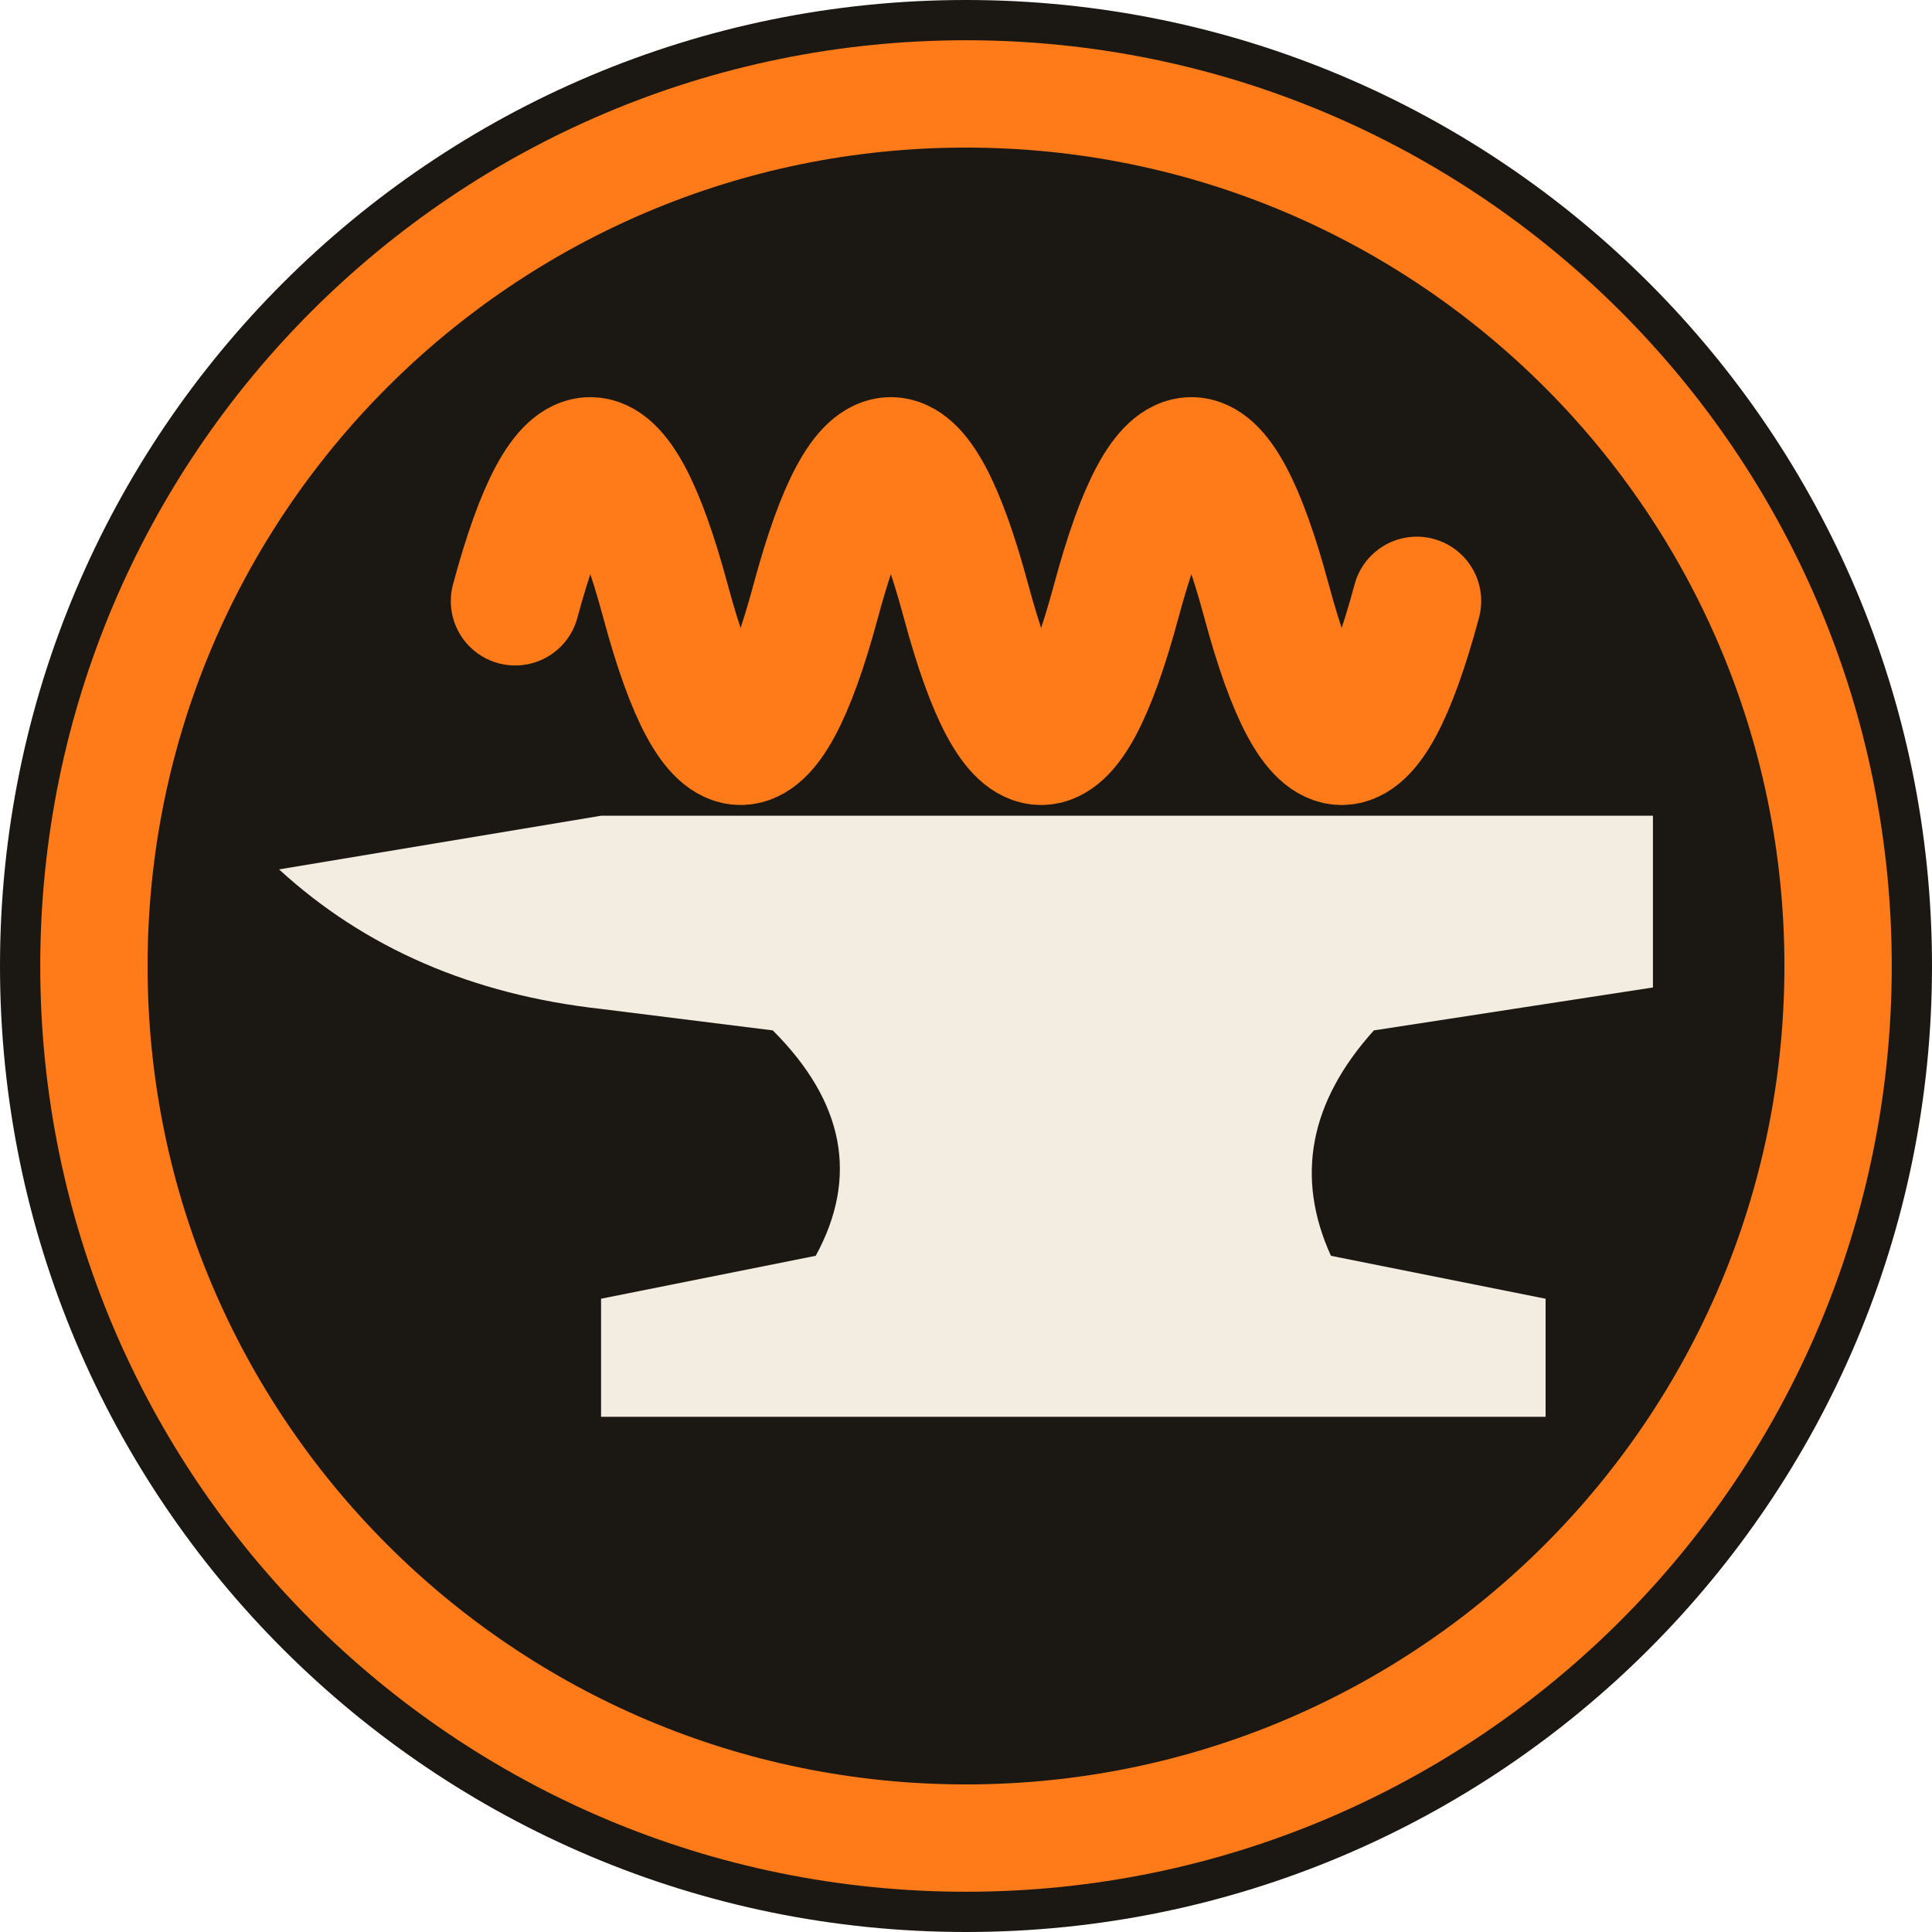
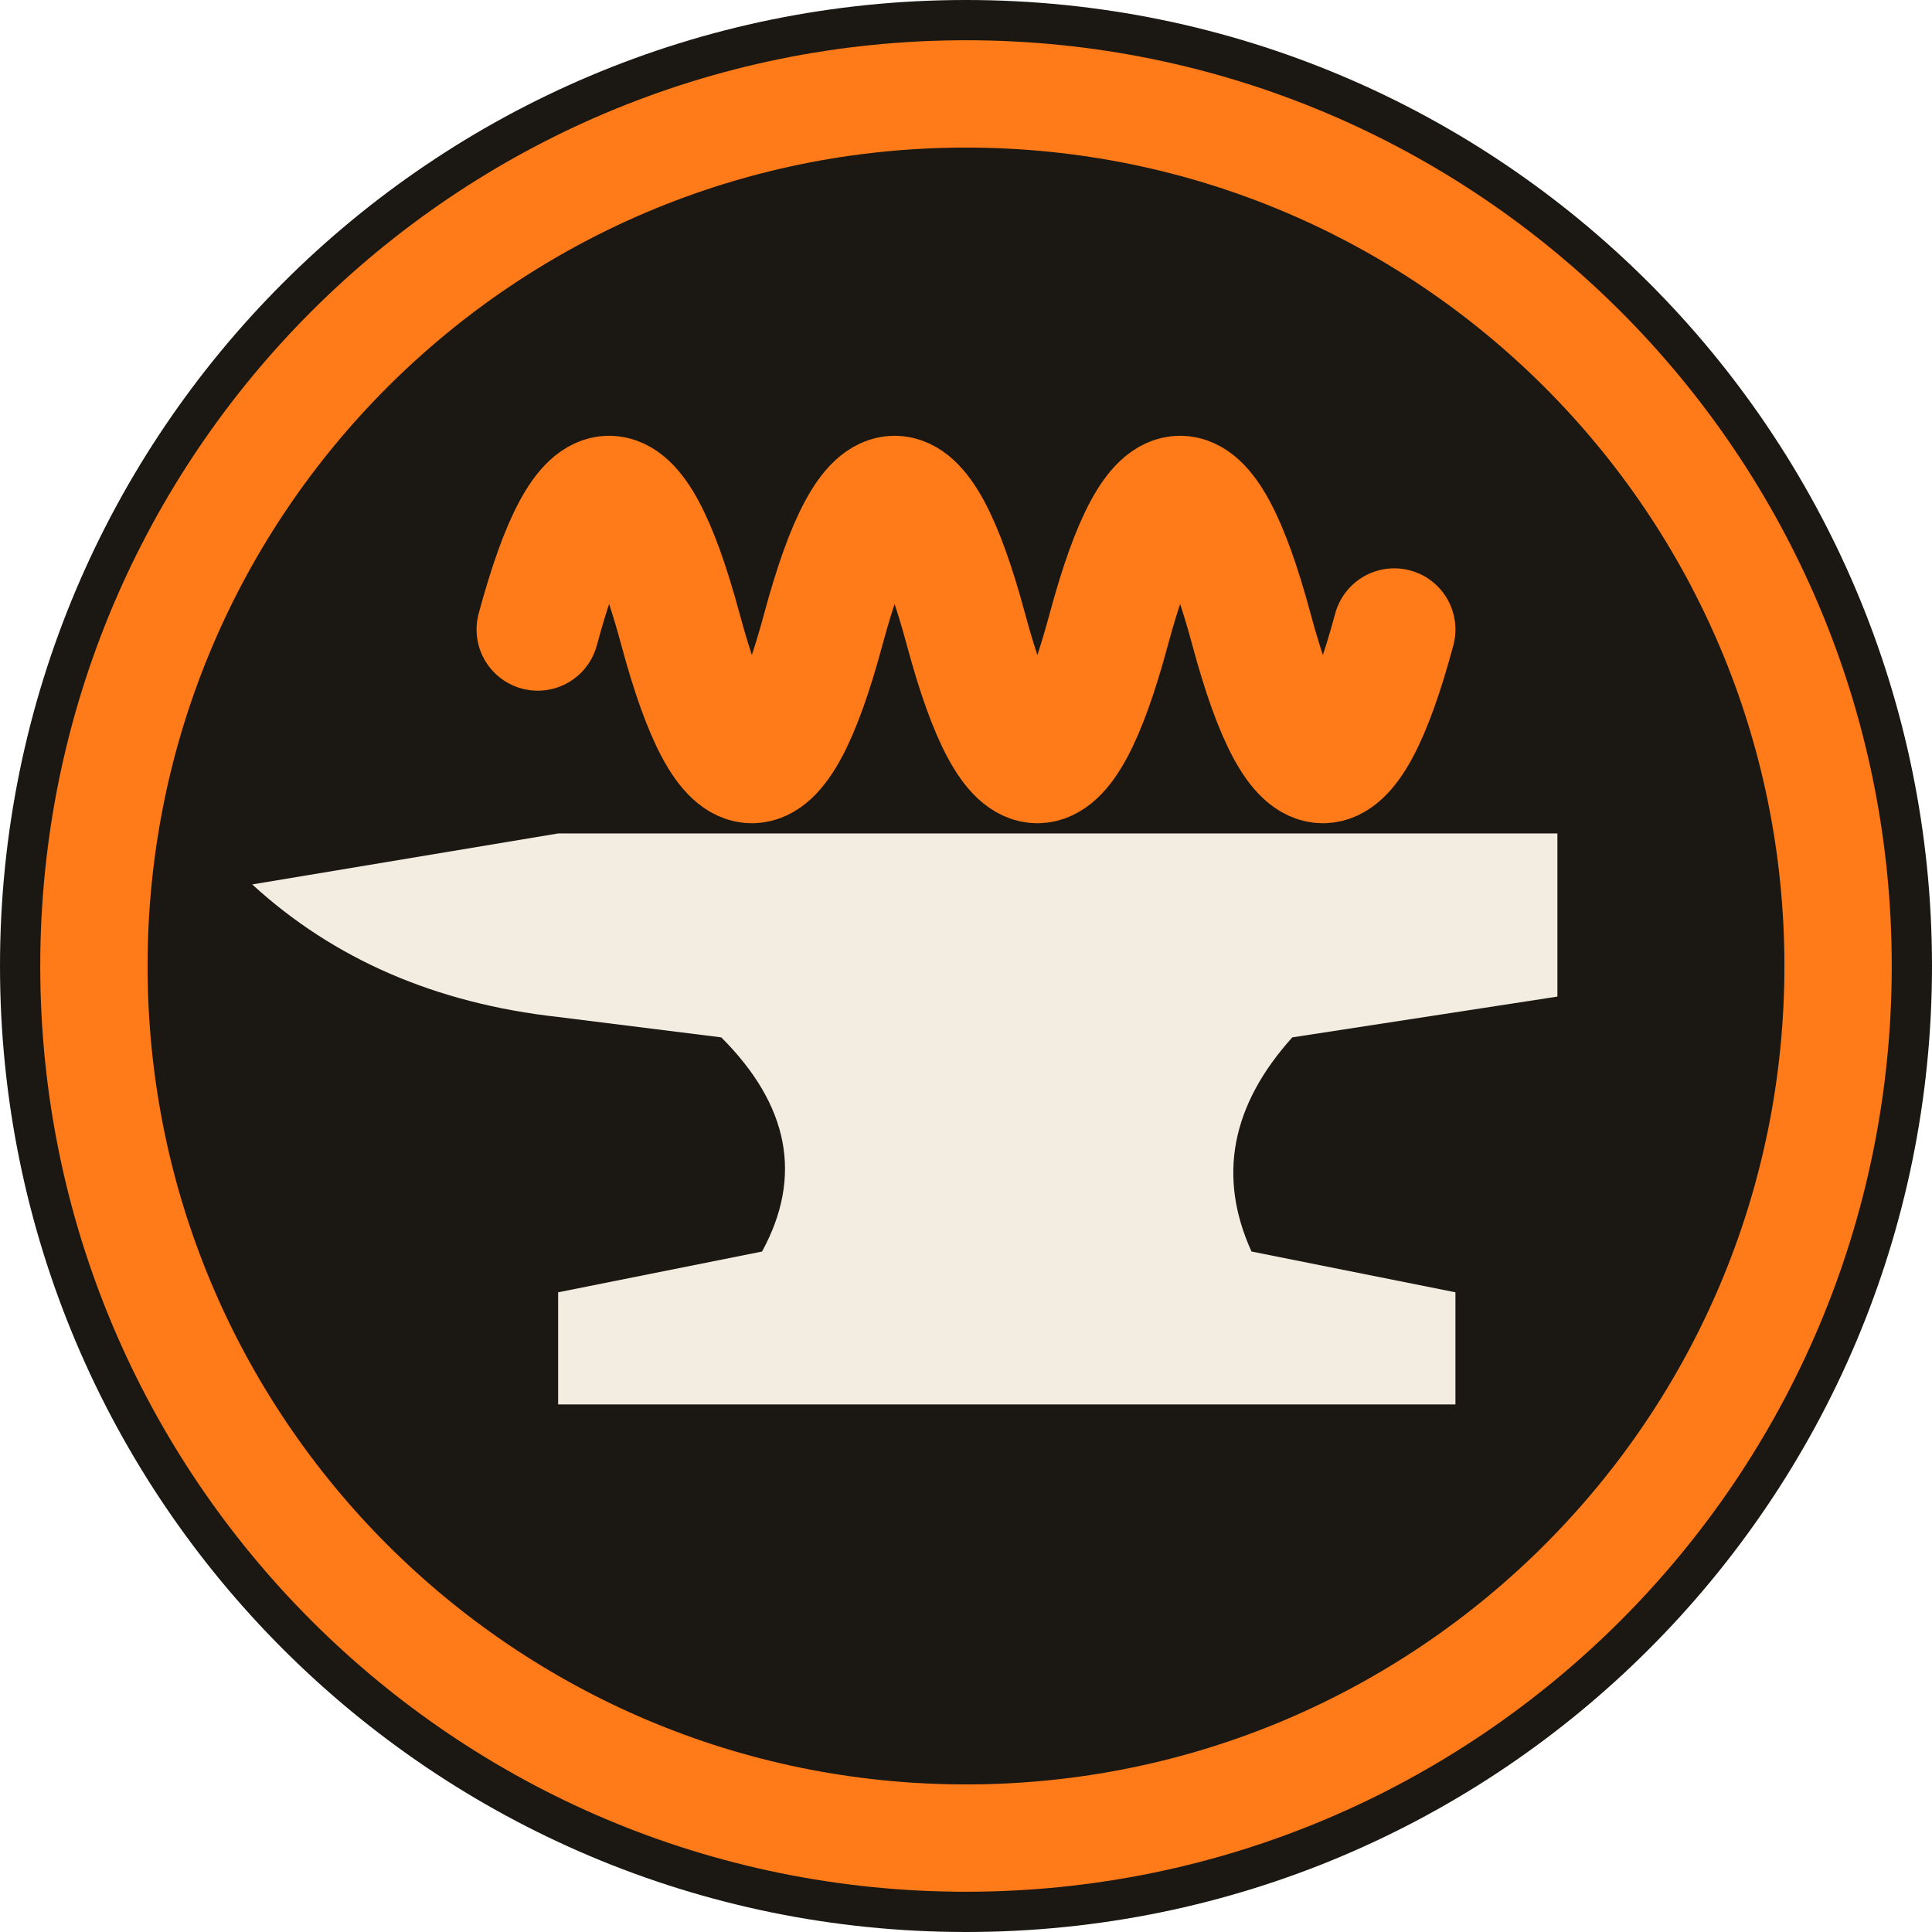
<svg xmlns="http://www.w3.org/2000/svg" viewBox="0 0 72 72">
  <circle cx="36" cy="36" r="36" fill="#1b1814" />
  <circle cx="36" cy="36" r="32.5" fill="none" stroke="#ff7a18" stroke-width="4" />
-   <g transform="translate(36 36) scale(0.4) translate(-114 -130)">
+   <g transform="translate(36 36) scale(0.38) translate(-120 -129)">
    <path fill="#f3ece1" d="M50 121 L80 116 H178 V132 L152 136 Q143 146 148 157 L168 161 V172 H80 V161 L100 157 Q106 146 96 136 L80 134 Q62 132 50 121 Z" />
-     <path fill="none" stroke="#ff7a18" stroke-width="12" stroke-linecap="round" stroke-linejoin="round" d="M72 96 q7 -26 14 0 t14 0 t14 0 t14 0 t14 0 t14 0" />
+     <path fill="none" stroke="#ff7a18" stroke-width="12" stroke-linecap="round" stroke-linejoin="round" d="M78 96 q7 -26 14 0 t14 0 t14 0 t14 0 t14 0 t14 0" />
  </g>
</svg>
